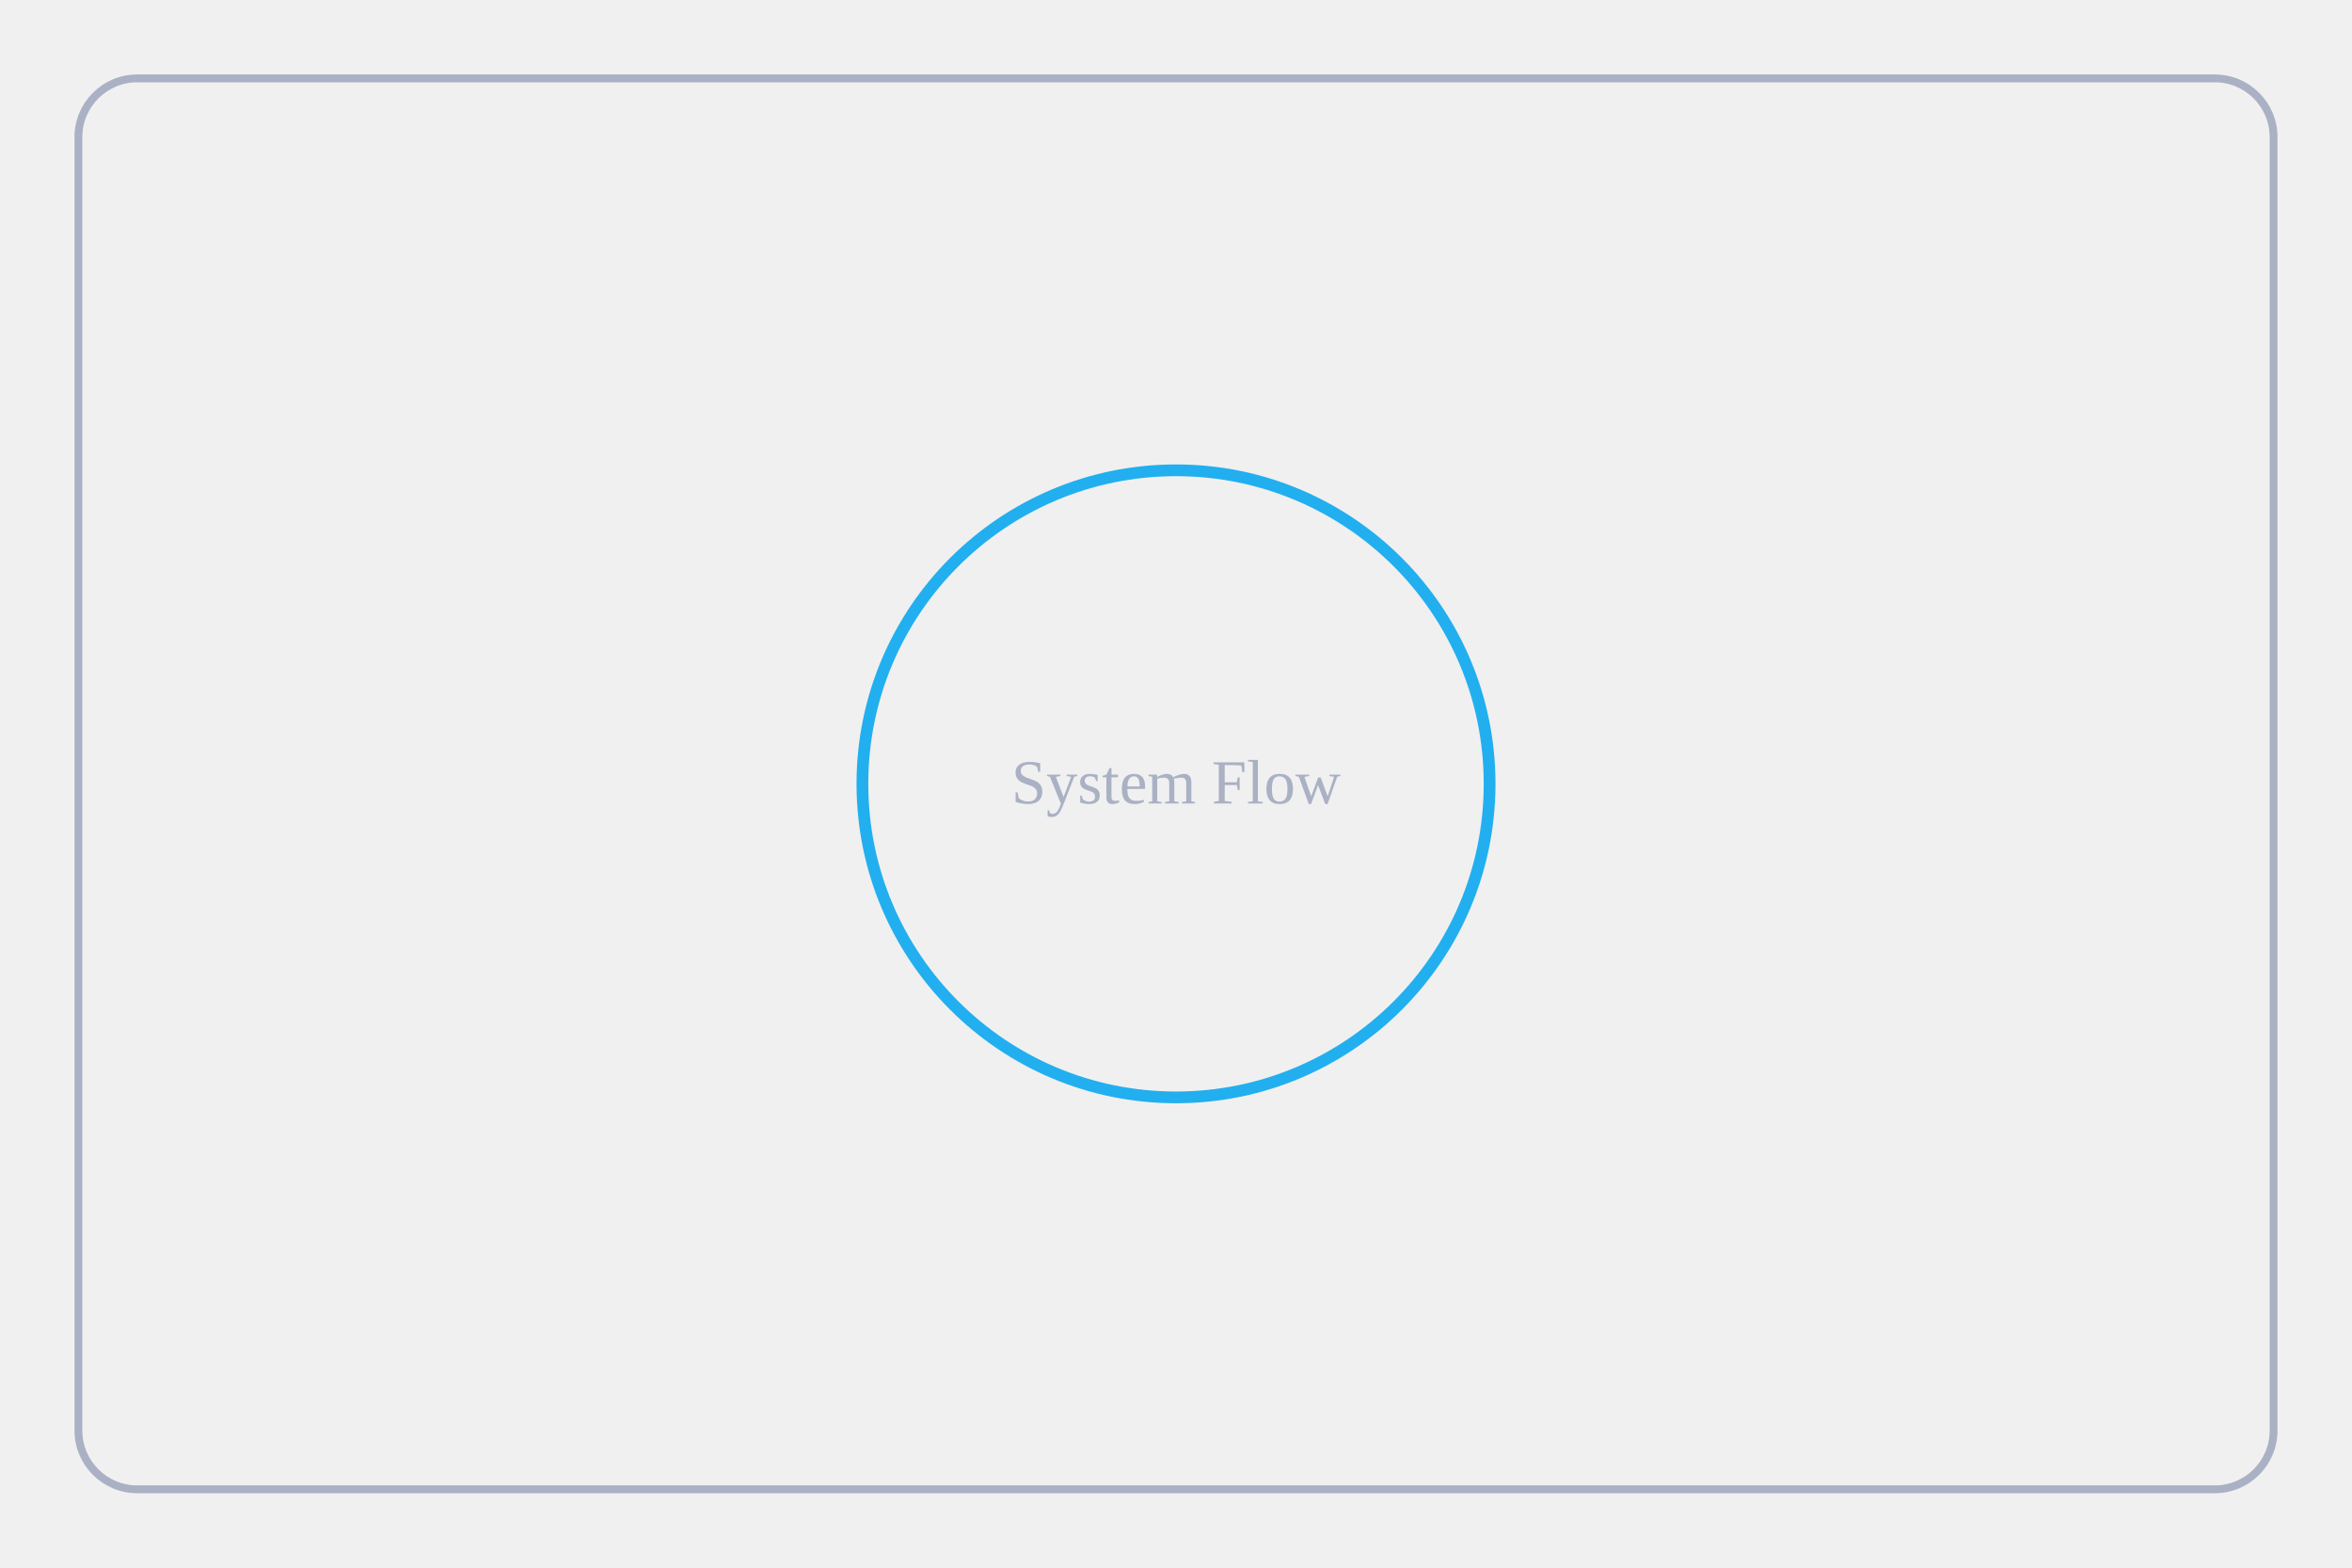
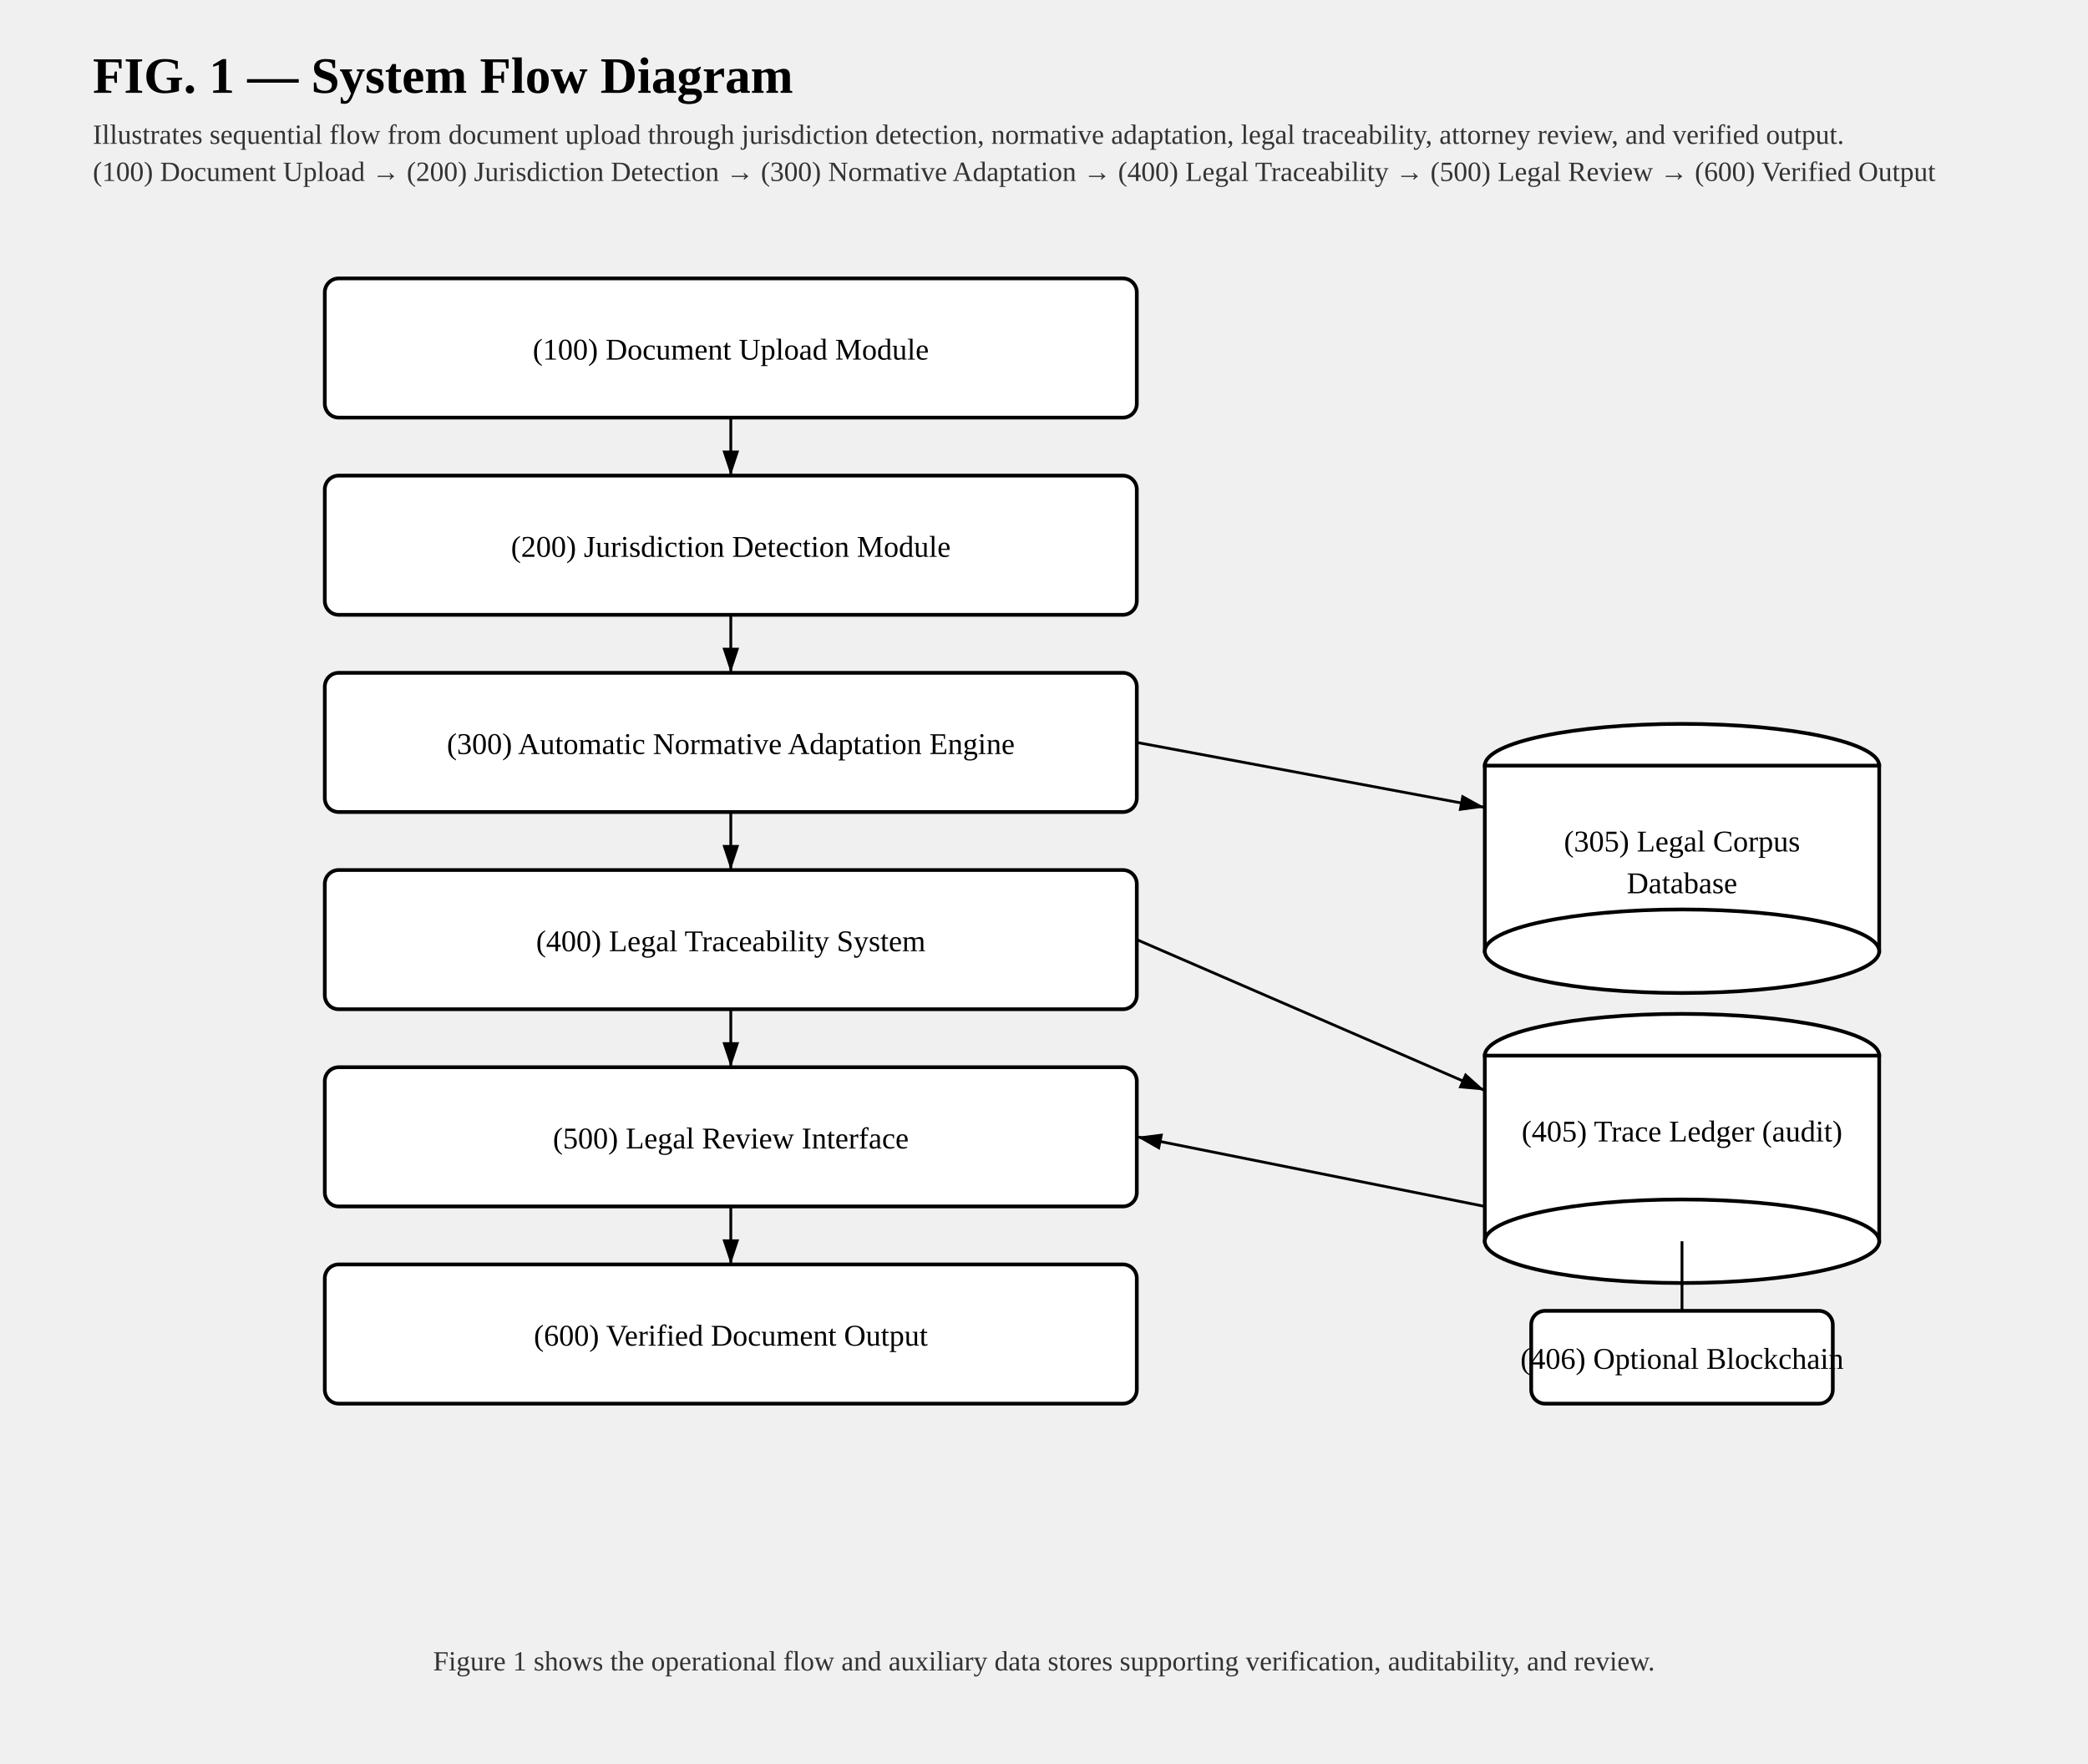
- <svg xmlns="http://www.w3.org/2000/svg" width="600" height="400" style="background:#0f1116">
-   <rect x="20" y="20" width="560" height="360" rx="15" ry="15" stroke="#aab1c4" fill="none" stroke-width="2" />
-   <circle cx="300" cy="200" r="80" stroke="#22afef" stroke-width="3" fill="none" />
-   <text x="300" y="205" font-size="16" fill="#aab1c4" text-anchor="middle">System Flow</text>
+ <svg xmlns="http://www.w3.org/2000/svg" width="900" height="760" style="background:#ffffff">
+   <defs>
+     <marker id="arrow" markerWidth="10" markerHeight="10" refX="9" refY="3" orient="auto" fill="#000">
+       <path d="M0,0 L0,6 L9,3 z" />
+     </marker>
+     <style>
+       .t{font-family: 'Times New Roman', Georgia, serif;}
+       .h{font-size:22px; font-weight:bold; fill:#000;}
+       .c{font-size:13px; fill:#000;}
+       .cap{font-size:12px; fill:#333;}
+       .box{fill:#fff; stroke:#000; stroke-width:1.6;}
+       .thin{stroke:#000; stroke-width:1.2;}
+     </style>
+   </defs>
+   <text x="40" y="40" class="t h">FIG. 1 — System Flow Diagram</text>
+   <text x="40" y="62" class="t cap">
+     Illustrates sequential flow from document upload through jurisdiction detection, normative adaptation,
+     legal traceability, attorney review, and verified output.
+   </text>
+   <text x="40" y="78" class="t cap">
+     (100) Document Upload → (200) Jurisdiction Detection → (300) Normative Adaptation → (400) Legal Traceability →
+     (500) Legal Review → (600) Verified Output
+   </text>
+   <rect x="140" y="120" width="350" height="60" rx="6" class="box" />
+   <text x="315" y="155" text-anchor="middle" class="t c">(100) Document Upload Module</text>
+   <line x1="315" y1="180" x2="315" y2="205" class="thin" marker-end="url(#arrow)" />
+   <rect x="140" y="205" width="350" height="60" rx="6" class="box" />
+   <text x="315" y="240" text-anchor="middle" class="t c">(200) Jurisdiction Detection Module</text>
+   <line x1="315" y1="265" x2="315" y2="290" class="thin" marker-end="url(#arrow)" />
+   <rect x="140" y="290" width="350" height="60" rx="6" class="box" />
+   <text x="315" y="325" text-anchor="middle" class="t c">(300) Automatic Normative Adaptation Engine</text>
+   <line x1="315" y1="350" x2="315" y2="375" class="thin" marker-end="url(#arrow)" />
+   <rect x="140" y="375" width="350" height="60" rx="6" class="box" />
+   <text x="315" y="410" text-anchor="middle" class="t c">(400) Legal Traceability System</text>
+   <line x1="315" y1="435" x2="315" y2="460" class="thin" marker-end="url(#arrow)" />
+   <rect x="140" y="460" width="350" height="60" rx="6" class="box" />
+   <text x="315" y="495" text-anchor="middle" class="t c">(500) Legal Review Interface</text>
+   <line x1="315" y1="520" x2="315" y2="545" class="thin" marker-end="url(#arrow)" />
+   <rect x="140" y="545" width="350" height="60" rx="6" class="box" />
+   <text x="315" y="580" text-anchor="middle" class="t c">(600) Verified Document Output</text>
+   <ellipse cx="725" cy="330" rx="85" ry="18" fill="#fff" stroke="#000" stroke-width="1.6" />
+   <rect x="640" y="330" width="170" height="80" fill="#fff" stroke="#000" stroke-width="1.6" />
+   <ellipse cx="725" cy="410" rx="85" ry="18" fill="#fff" stroke="#000" stroke-width="1.6" />
+   <text x="725" y="367" text-anchor="middle" class="t c">(305) Legal Corpus</text>
+   <text x="725" y="385" text-anchor="middle" class="t c">Database</text>
+   <line x1="490" y1="320" x2="640" y2="348" class="thin" marker-end="url(#arrow)" />
+   <ellipse cx="725" cy="455" rx="85" ry="18" fill="#fff" stroke="#000" stroke-width="1.6" />
+   <rect x="640" y="455" width="170" height="80" fill="#fff" stroke="#000" stroke-width="1.6" />
+   <ellipse cx="725" cy="535" rx="85" ry="18" fill="#fff" stroke="#000" stroke-width="1.6" />
+   <text x="725" y="492" text-anchor="middle" class="t c">(405) Trace Ledger (audit)</text>
+   <line x1="490" y1="405" x2="640" y2="470" class="thin" marker-end="url(#arrow)" />
+   <line x1="640" y1="520" x2="490" y2="490" class="thin" marker-end="url(#arrow)" />
+   <rect x="660" y="565" width="130" height="40" rx="6" class="box" />
+   <text x="725" y="590" text-anchor="middle" class="t c">(406) Optional Blockchain</text>
+   <line x1="725" y1="535" x2="725" y2="565" class="thin" />
+   <text x="450" y="720" text-anchor="middle" class="t cap">
+     Figure 1 shows the operational flow and auxiliary data stores supporting verification, auditability, and review.
+   </text>
</svg>
